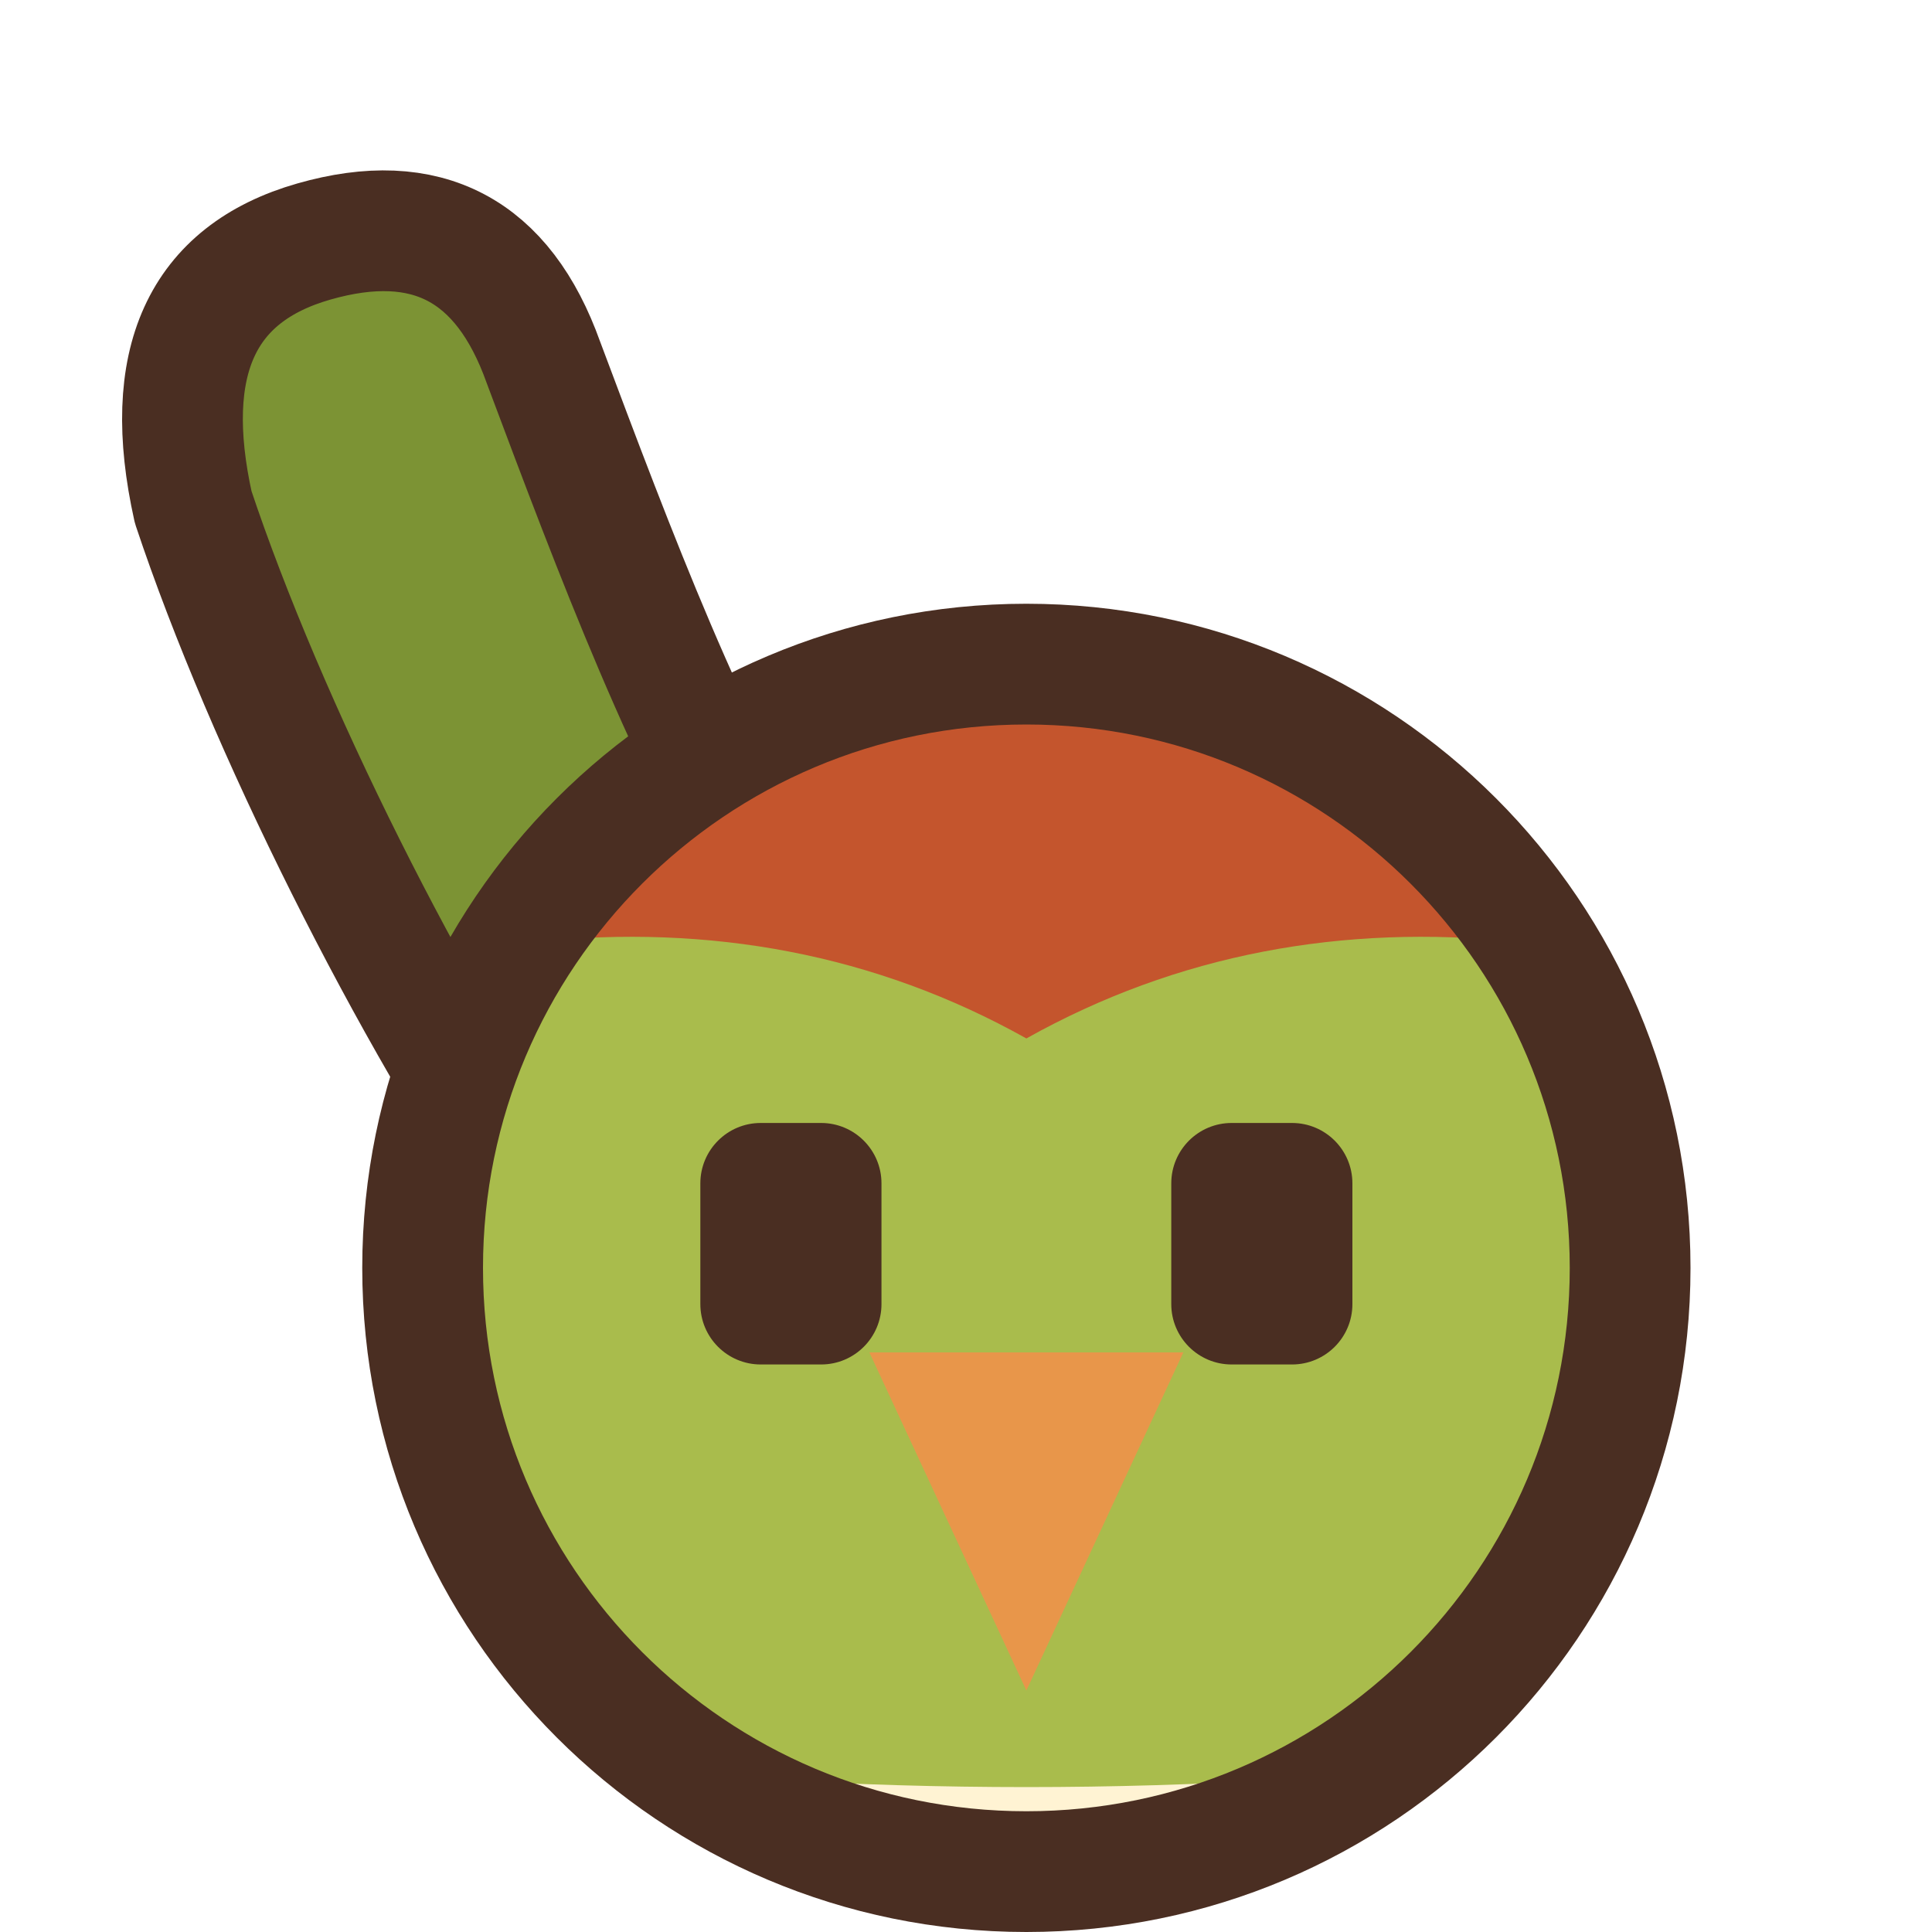
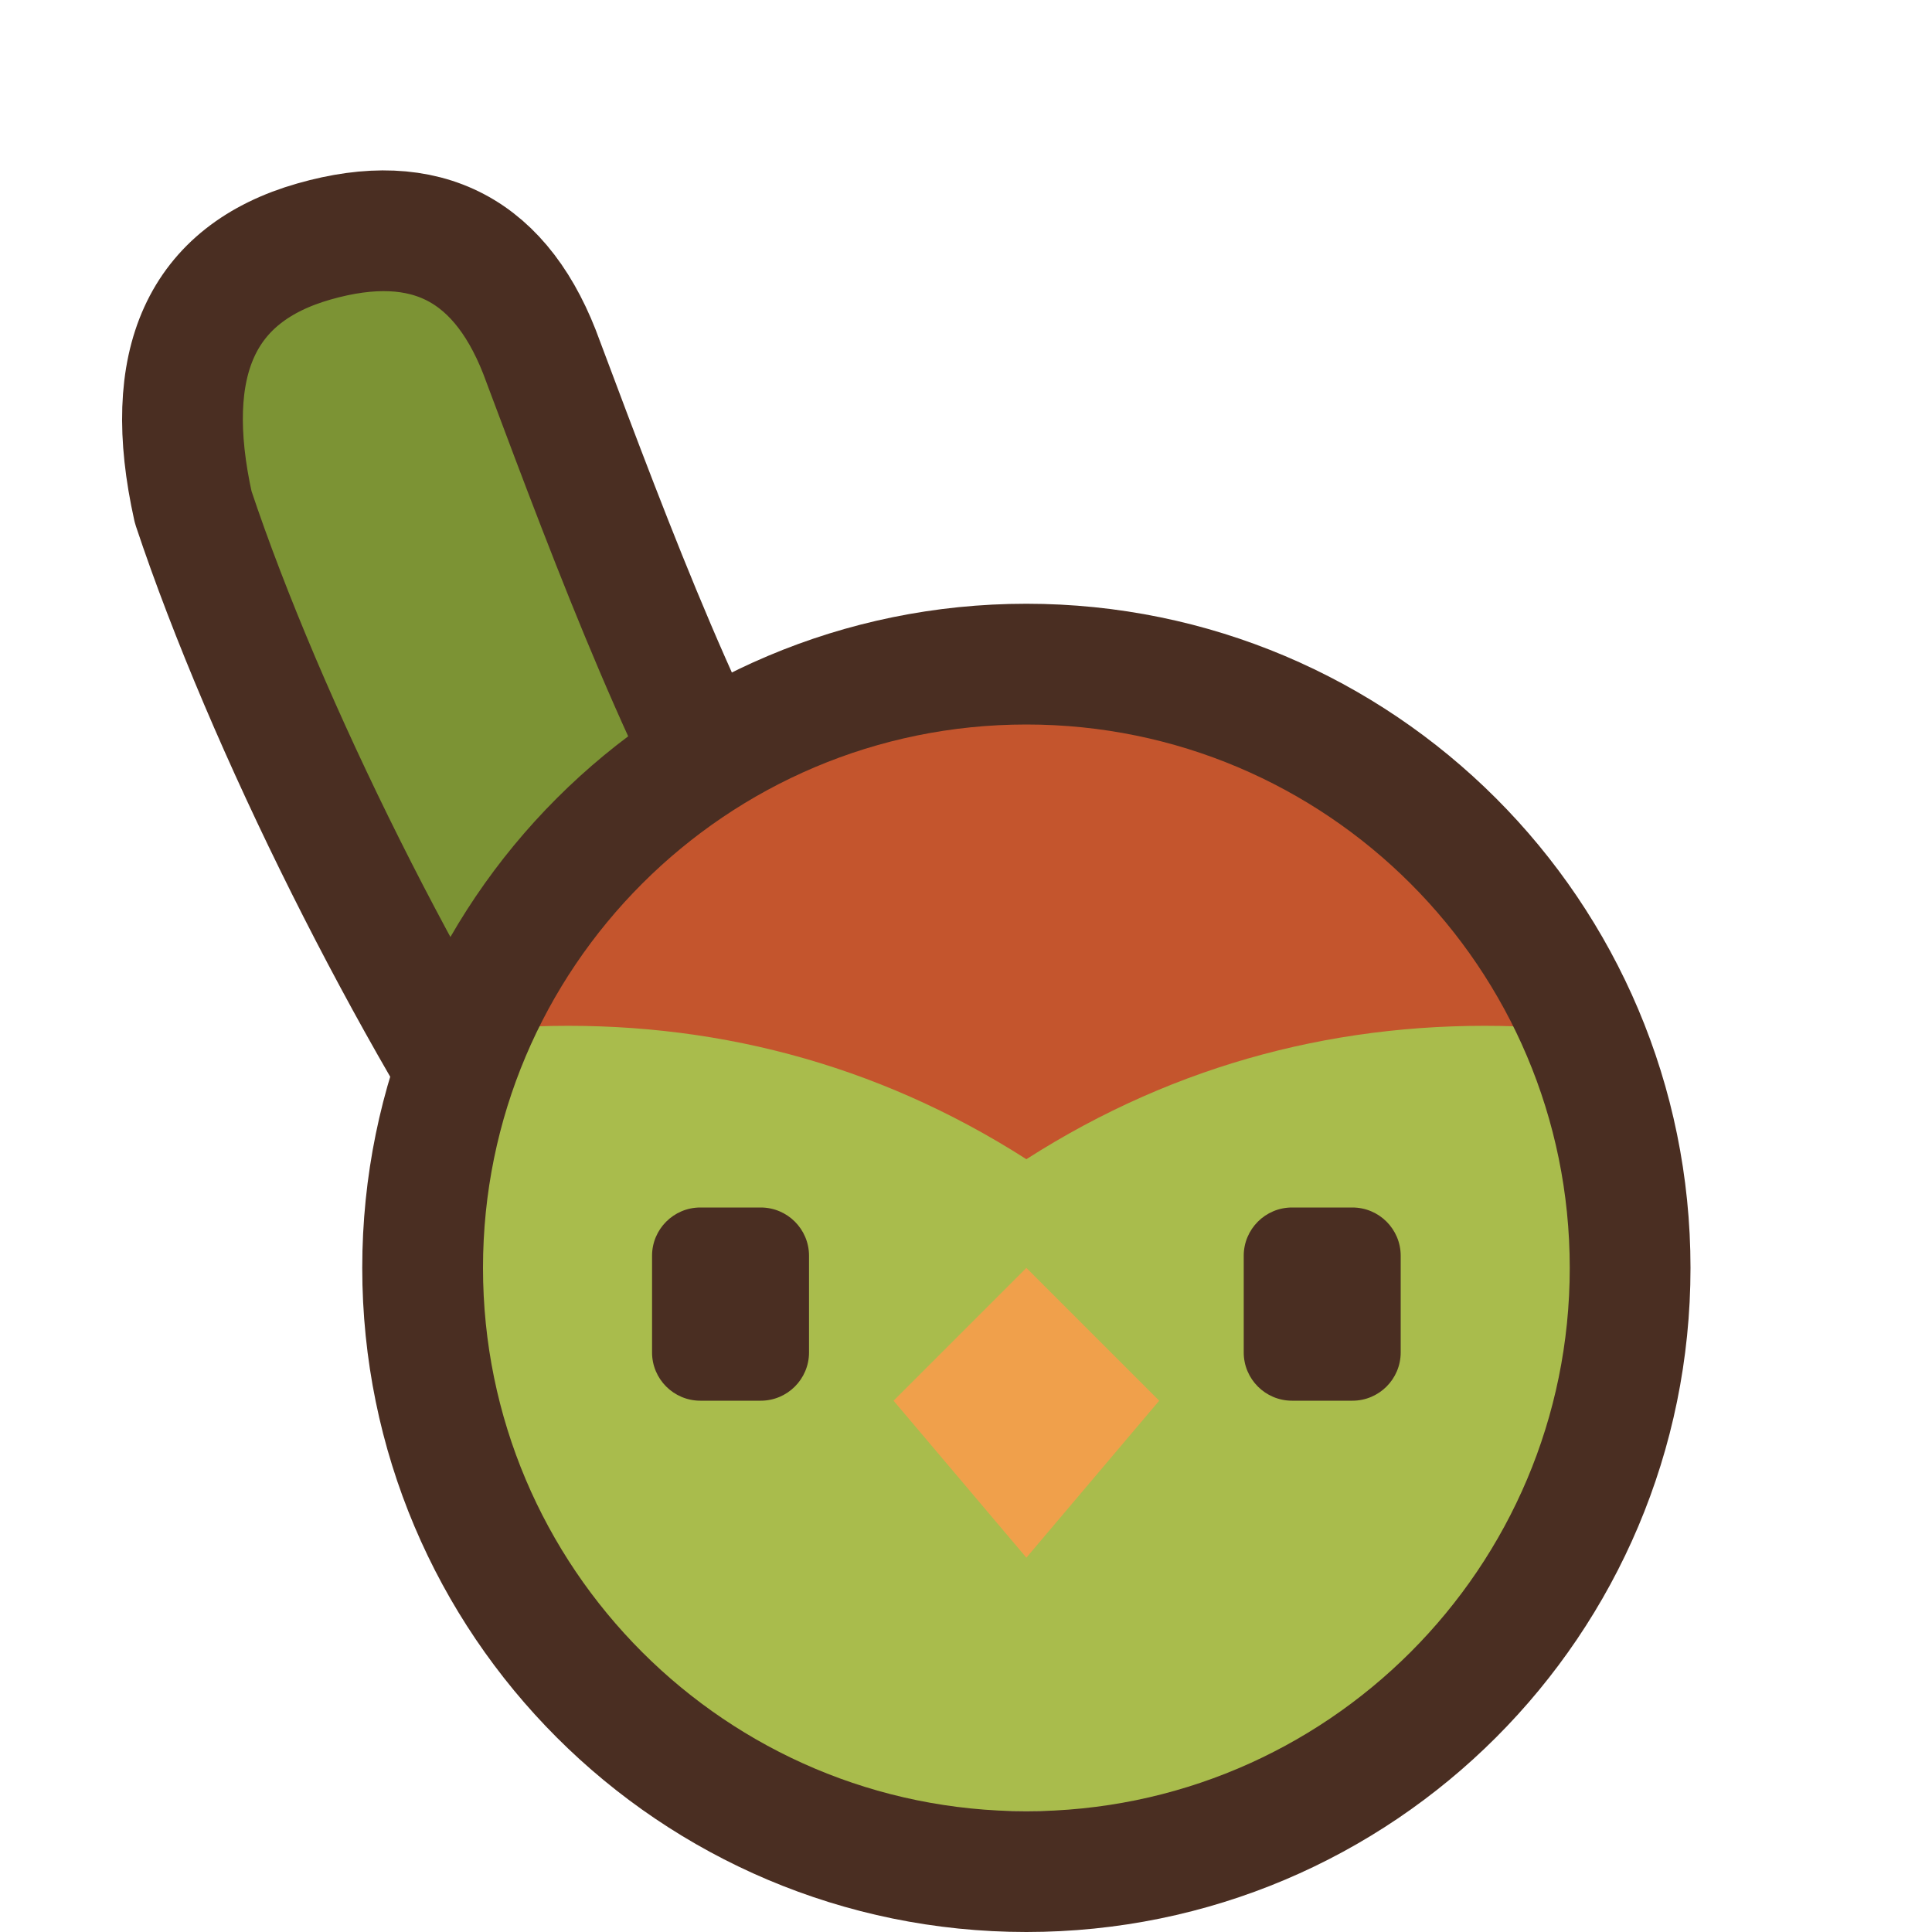
<svg xmlns="http://www.w3.org/2000/svg" viewBox="0 0 16 16" width="16" height="16" role="img" aria-labelledby="t d">
  <defs>
    <clipPath id="i16">
      <ellipse cx="8.5" cy="10.5" rx="5" ry="5" />
    </clipPath>
  </defs>
  <path d="M6.5 7.5 L4.5 10 C 3.4 8.4, 2.2 6, 1.6 4.2 Q 1.2 2.4 2.6 2 Q 4 1.6 4.5 3 C 5.1 4.6, 5.7 6.2, 6.5 7.5 Z" fill="#7C9334" stroke="#4A2E22" stroke-width="1" stroke-linejoin="round" />
  <ellipse cx="8.5" cy="10.5" rx="5" ry="5" fill="#A9BC4C" />
  <g clip-path="url(#i16)">
-     <path d="M0 9.4 C 3 7.6, 6 7.2, 8.5 8.6 C 11 7.2, 14 7.6, 17 9.4 L17 0 L0 0 Z" fill="#C4552D" />
-     <path d="M0 13.8 Q 8.5 15.8 17 13.8 L17 16 L0 16 Z" fill="#FFF3D3" />
+     <path d="M0 9.8 C 3 8.2, 6 8, 8.5 9.6 C 11 8, 14 8.2, 17 9.8 L17 0 L0 0 Z" fill="#C4552D" />
+     <path d="M0 14 Q 8.5 16 17 14 L17 16 L0 16 Z" fill="#FFF3D3" />
  </g>
  <ellipse cx="8.5" cy="10.5" rx="5" ry="5" fill="none" stroke="#4A2E22" stroke-width="1" />
-   <rect x="5.8" y="9.3" width="1.5" height="2" rx=".5" fill="#4A2E22" />
-   <rect x="9.7" y="9.3" width="1.5" height="2" rx=".5" fill="#4A2E22" />
-   <path d="M7.2 11.2 L9.8 11.2 L8.5 14 Z" fill="#E8964A" />
+   <rect x="5.4" y="10" width="1.3" height="1.6" rx=".4" fill="#4A2E22" />
+   <rect x="10.3" y="10" width="1.3" height="1.6" rx=".4" fill="#4A2E22" />
+   <path d="M7.4 11.6 L8.5 10.5 L9.6 11.6 L8.5 12.9 Z" fill="#F0A04B" />
</svg>
